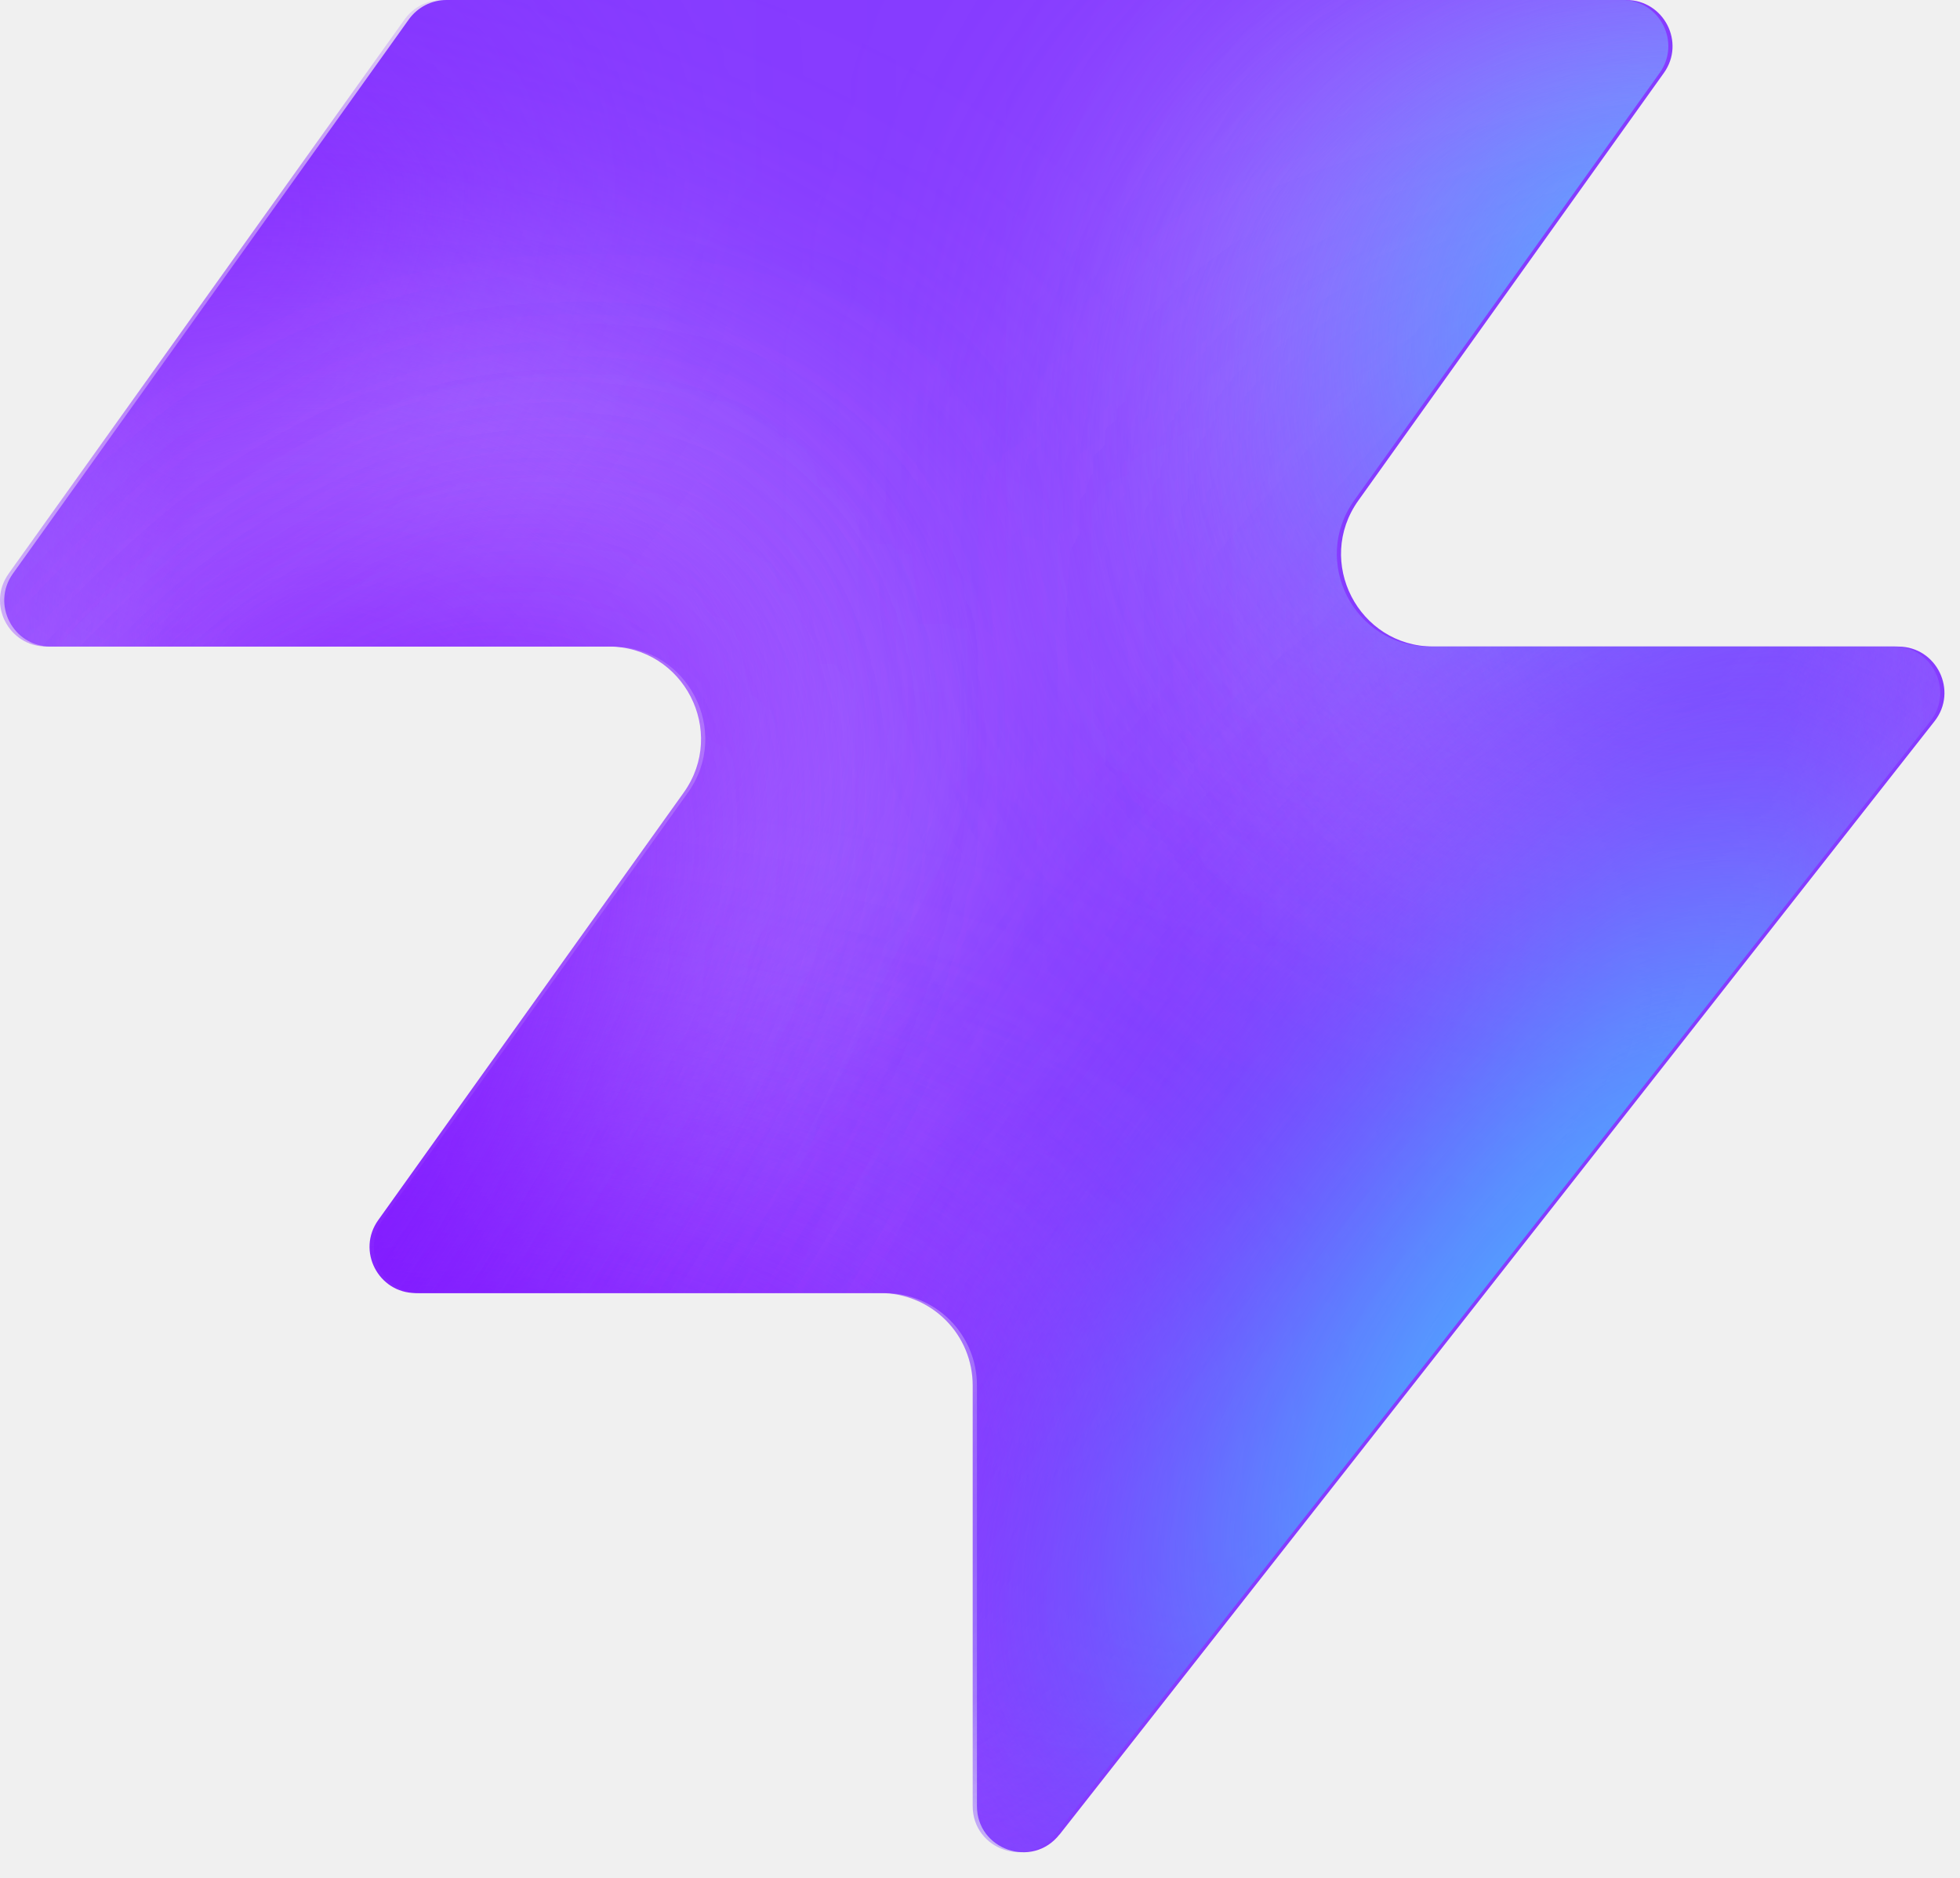
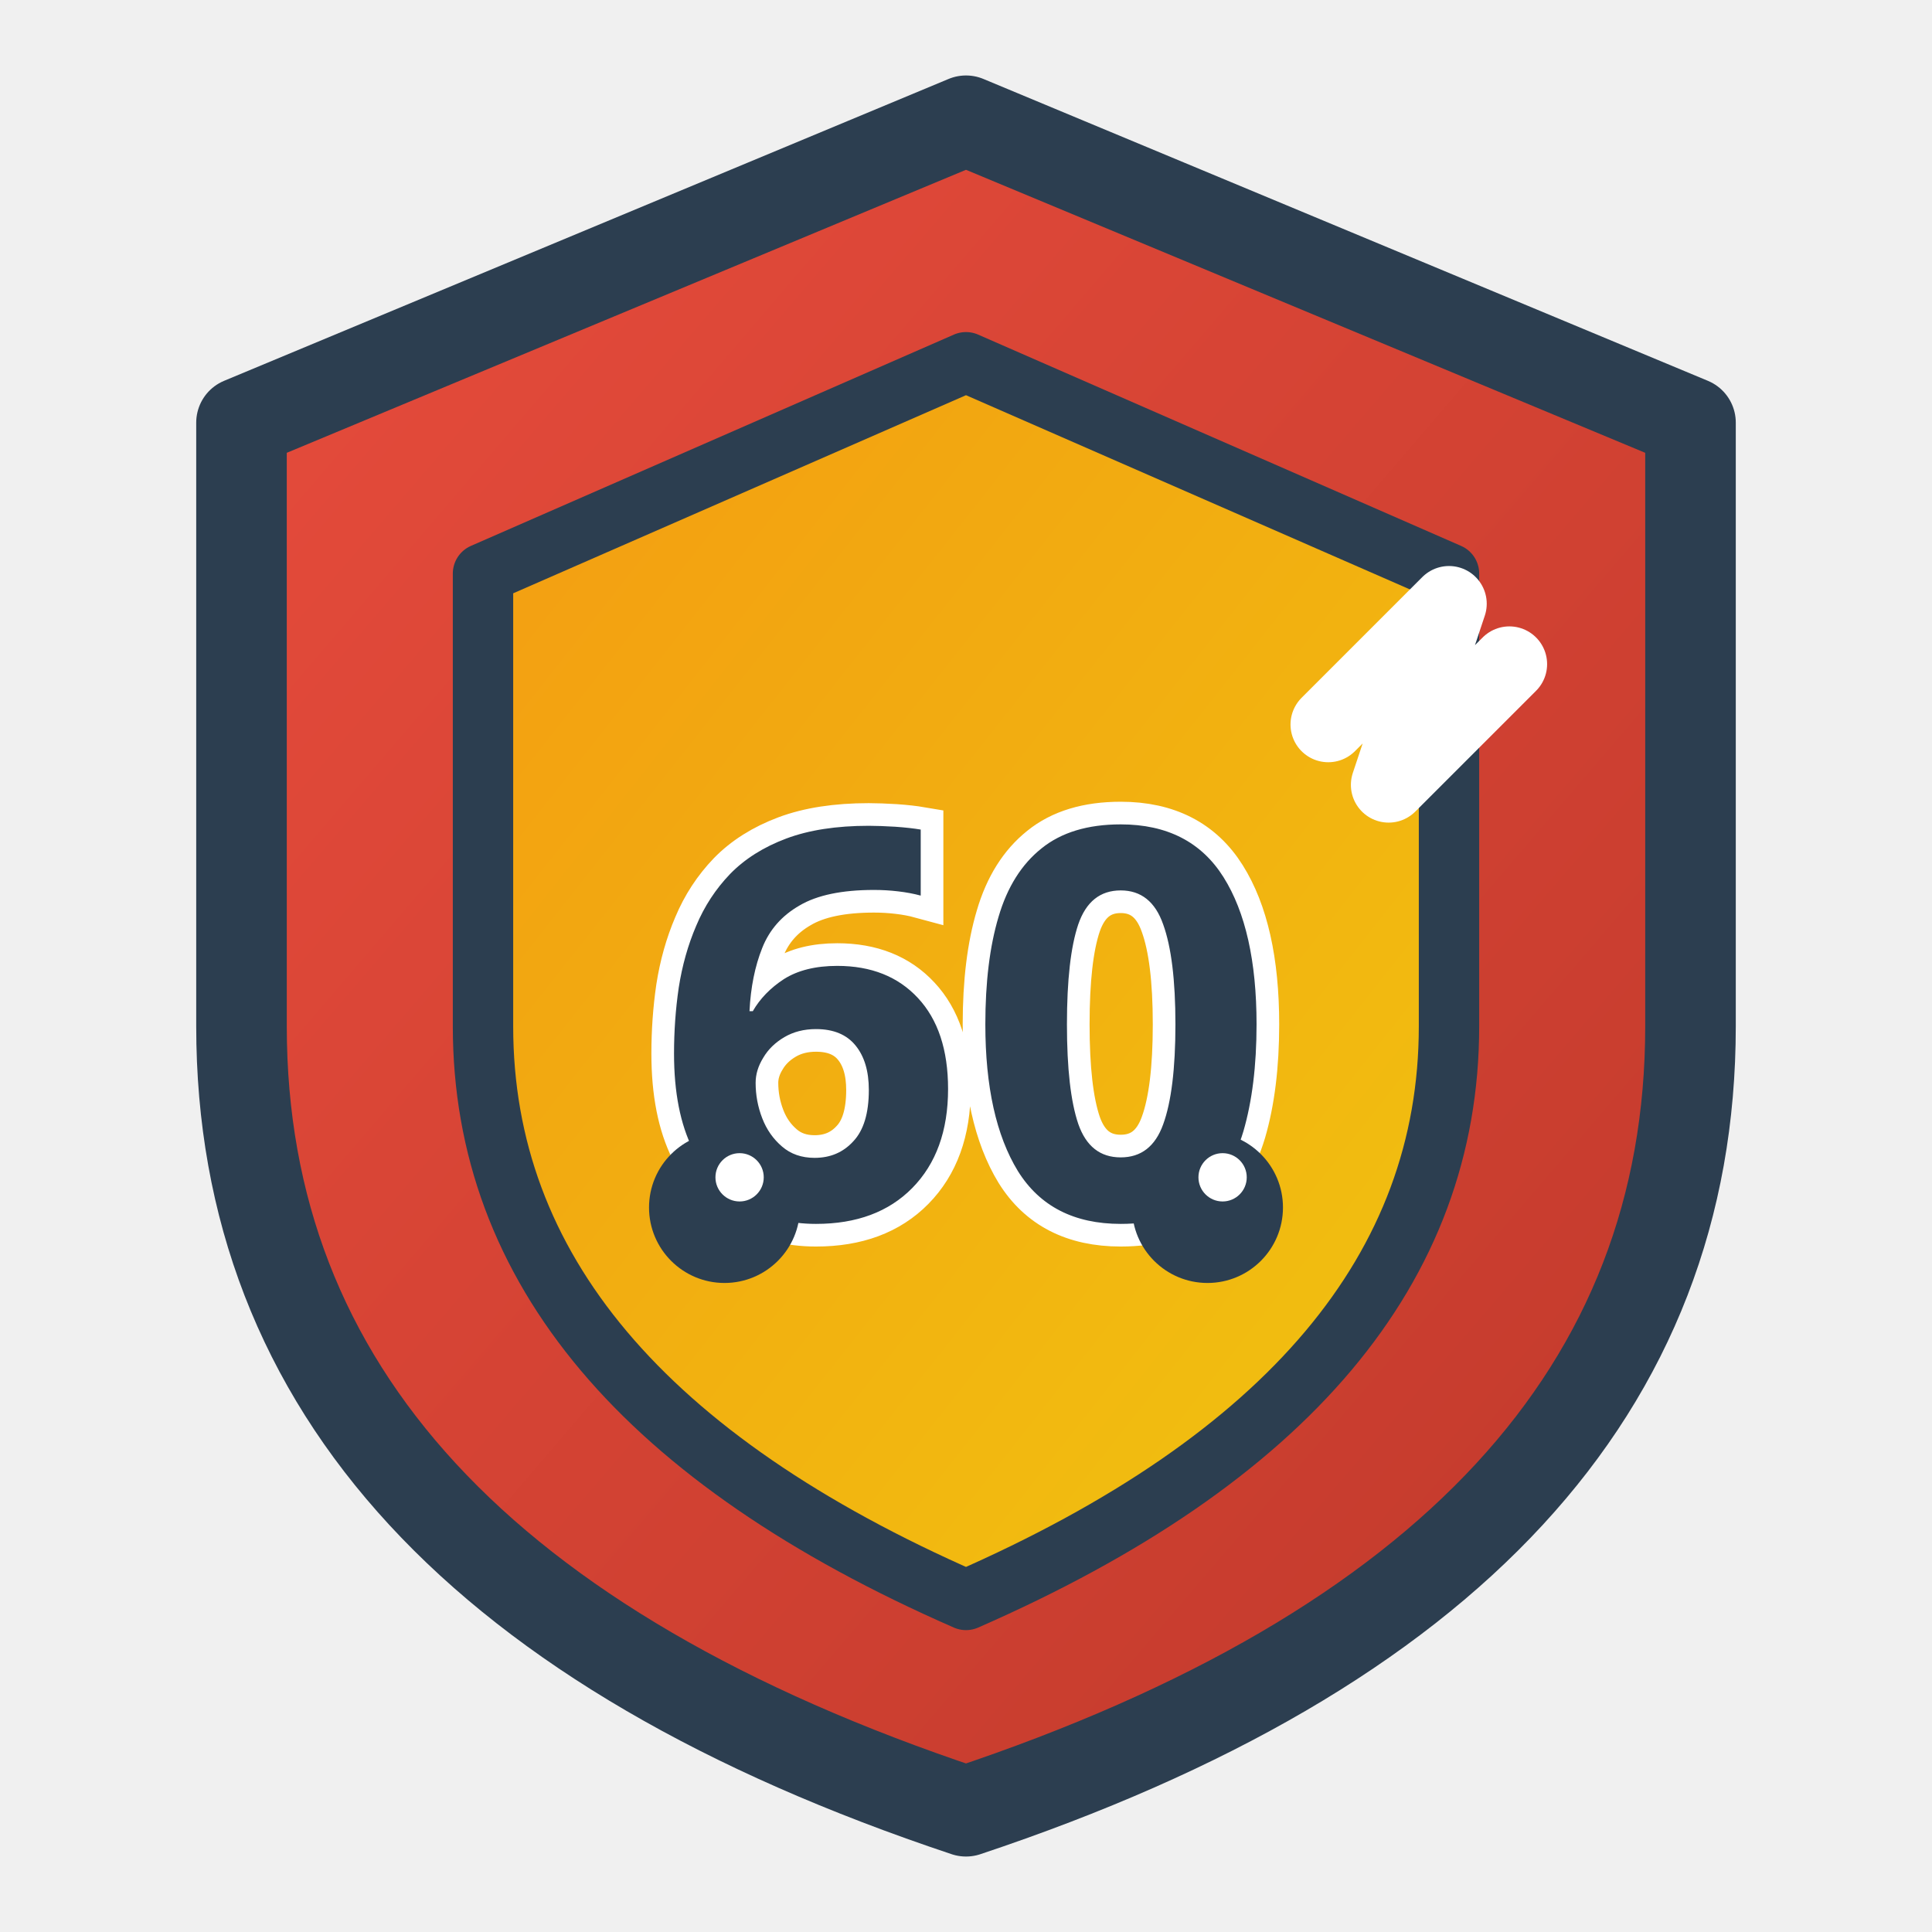
- <svg xmlns="http://www.w3.org/2000/svg" width="48" height="46" fill="none" viewBox="0 0 48 46">
-   <path fill="#863bff" d="M25.946 44.938c-.664.845-2.021.375-2.021-.698V33.937a2.26 2.26 0 0 0-2.262-2.262H10.287c-.92 0-1.456-1.04-.92-1.788l7.48-10.471c1.07-1.497 0-3.578-1.842-3.578H1.237c-.92 0-1.456-1.04-.92-1.788L10.013.474c.214-.297.556-.474.92-.474h28.894c.92 0 1.456 1.04.92 1.788l-7.48 10.471c-1.07 1.498 0 3.579 1.842 3.579h11.377c.943 0 1.473 1.088.89 1.83L25.947 44.94z" style="fill:#863bff;fill:color(display-p3 .525 .23 1);fill-opacity:1" />
-   <mask id="a" width="48" height="46" x="0" y="0" maskUnits="userSpaceOnUse" style="mask-type:alpha">
-     <path fill="#000" d="M25.842 44.938c-.664.844-2.021.375-2.021-.698V33.937a2.26 2.26 0 0 0-2.262-2.262H10.183c-.92 0-1.456-1.04-.92-1.788l7.48-10.471c1.07-1.498 0-3.579-1.842-3.579H1.133c-.92 0-1.456-1.04-.92-1.787L9.91.473c.214-.297.556-.474.92-.474h28.894c.92 0 1.456 1.04.92 1.788l-7.48 10.471c-1.07 1.498 0 3.578 1.842 3.578h11.377c.943 0 1.473 1.088.89 1.832L25.843 44.94z" style="fill:#000;fill-opacity:1" />
-   </mask>
-   <g mask="url(#a)">
-     <g filter="url(#b)">
-       <ellipse cx="5.508" cy="14.704" fill="#ede6ff" rx="5.508" ry="14.704" style="fill:#ede6ff;fill:color(display-p3 .927 .903 1);fill-opacity:1" transform="matrix(.00324 1 1 -.00324 -4.47 31.516)" />
-     </g>
-     <g filter="url(#c)">
-       <ellipse cx="10.399" cy="29.851" fill="#ede6ff" rx="10.399" ry="29.851" style="fill:#ede6ff;fill:color(display-p3 .927 .903 1);fill-opacity:1" transform="matrix(.00324 1 1 -.00324 -39.328 7.883)" />
-     </g>
-     <g filter="url(#d)">
-       <ellipse cx="5.508" cy="30.487" fill="#7e14ff" rx="5.508" ry="30.487" style="fill:#7e14ff;fill:color(display-p3 .492 .077 1);fill-opacity:1" transform="rotate(89.814 -25.913 -14.639)scale(1 -1)" />
-     </g>
-     <g filter="url(#e)">
-       <ellipse cx="5.508" cy="30.599" fill="#7e14ff" rx="5.508" ry="30.599" style="fill:#7e14ff;fill:color(display-p3 .492 .077 1);fill-opacity:1" transform="rotate(89.814 -32.644 -3.334)scale(1 -1)" />
-     </g>
-     <g filter="url(#f)">
-       <ellipse cx="5.508" cy="30.599" fill="#7e14ff" rx="5.508" ry="30.599" style="fill:#7e14ff;fill:color(display-p3 .492 .077 1);fill-opacity:1" transform="matrix(.00324 1 1 -.00324 -34.34 30.47)" />
-     </g>
-     <g filter="url(#g)">
-       <ellipse cx="14.072" cy="22.078" fill="#ede6ff" rx="14.072" ry="22.078" style="fill:#ede6ff;fill:color(display-p3 .927 .903 1);fill-opacity:1" transform="rotate(93.35 24.506 48.493)scale(-1 1)" />
-     </g>
-     <g filter="url(#h)">
-       <ellipse cx="3.47" cy="21.501" fill="#7e14ff" rx="3.47" ry="21.501" style="fill:#7e14ff;fill:color(display-p3 .492 .077 1);fill-opacity:1" transform="rotate(89.009 28.708 47.59)scale(-1 1)" />
-     </g>
-     <g filter="url(#i)">
-       <ellipse cx="3.47" cy="21.501" fill="#7e14ff" rx="3.47" ry="21.501" style="fill:#7e14ff;fill:color(display-p3 .492 .077 1);fill-opacity:1" transform="rotate(89.009 28.708 47.59)scale(-1 1)" />
-     </g>
-     <g filter="url(#j)">
-       <ellipse cx=".387" cy="8.972" fill="#7e14ff" rx="4.407" ry="29.108" style="fill:#7e14ff;fill:color(display-p3 .492 .077 1);fill-opacity:1" transform="rotate(39.51 .387 8.972)" />
-     </g>
-     <g filter="url(#k)">
-       <ellipse cx="47.523" cy="-6.092" fill="#7e14ff" rx="4.407" ry="29.108" style="fill:#7e14ff;fill:color(display-p3 .492 .077 1);fill-opacity:1" transform="rotate(37.892 47.523 -6.092)" />
-     </g>
-     <g filter="url(#l)">
-       <ellipse cx="41.412" cy="6.333" fill="#47bfff" rx="5.971" ry="9.665" style="fill:#47bfff;fill:color(display-p3 .28 .748 1);fill-opacity:1" transform="rotate(37.892 41.412 6.333)" />
-     </g>
-     <g filter="url(#m)">
-       <ellipse cx="-1.879" cy="38.332" fill="#7e14ff" rx="4.407" ry="29.108" style="fill:#7e14ff;fill:color(display-p3 .492 .077 1);fill-opacity:1" transform="rotate(37.892 -1.88 38.332)" />
-     </g>
-     <g filter="url(#n)">
-       <ellipse cx="-1.879" cy="38.332" fill="#7e14ff" rx="4.407" ry="29.108" style="fill:#7e14ff;fill:color(display-p3 .492 .077 1);fill-opacity:1" transform="rotate(37.892 -1.88 38.332)" />
-     </g>
-     <g filter="url(#o)">
-       <ellipse cx="35.651" cy="29.907" fill="#7e14ff" rx="4.407" ry="29.108" style="fill:#7e14ff;fill:color(display-p3 .492 .077 1);fill-opacity:1" transform="rotate(37.892 35.651 29.907)" />
-     </g>
-     <g filter="url(#p)">
-       <ellipse cx="38.418" cy="32.4" fill="#47bfff" rx="5.971" ry="15.297" style="fill:#47bfff;fill:color(display-p3 .28 .748 1);fill-opacity:1" transform="rotate(37.892 38.418 32.4)" />
-     </g>
-   </g>
+ <svg xmlns="http://www.w3.org/2000/svg" viewBox="0 0 64 64">
  <defs>
-     <filter id="b" width="60.045" height="41.654" x="-19.77" y="16.149" color-interpolation-filters="sRGB" filterUnits="userSpaceOnUse">
-       <feFlood flood-opacity="0" result="BackgroundImageFix" />
-       <feBlend in="SourceGraphic" in2="BackgroundImageFix" result="shape" />
-       <feGaussianBlur result="effect1_foregroundBlur_2002_17158" stdDeviation="7.659" />
-     </filter>
-     <filter id="c" width="90.34" height="51.437" x="-54.613" y="-7.533" color-interpolation-filters="sRGB" filterUnits="userSpaceOnUse">
-       <feFlood flood-opacity="0" result="BackgroundImageFix" />
-       <feBlend in="SourceGraphic" in2="BackgroundImageFix" result="shape" />
-       <feGaussianBlur result="effect1_foregroundBlur_2002_17158" stdDeviation="7.659" />
-     </filter>
-     <filter id="d" width="79.355" height="29.4" x="-49.64" y="2.03" color-interpolation-filters="sRGB" filterUnits="userSpaceOnUse">
-       <feFlood flood-opacity="0" result="BackgroundImageFix" />
-       <feBlend in="SourceGraphic" in2="BackgroundImageFix" result="shape" />
-       <feGaussianBlur result="effect1_foregroundBlur_2002_17158" stdDeviation="4.596" />
-     </filter>
-     <filter id="e" width="79.579" height="29.4" x="-45.045" y="20.029" color-interpolation-filters="sRGB" filterUnits="userSpaceOnUse">
-       <feFlood flood-opacity="0" result="BackgroundImageFix" />
-       <feBlend in="SourceGraphic" in2="BackgroundImageFix" result="shape" />
-       <feGaussianBlur result="effect1_foregroundBlur_2002_17158" stdDeviation="4.596" />
-     </filter>
-     <filter id="f" width="79.579" height="29.4" x="-43.513" y="21.178" color-interpolation-filters="sRGB" filterUnits="userSpaceOnUse">
-       <feFlood flood-opacity="0" result="BackgroundImageFix" />
-       <feBlend in="SourceGraphic" in2="BackgroundImageFix" result="shape" />
-       <feGaussianBlur result="effect1_foregroundBlur_2002_17158" stdDeviation="4.596" />
-     </filter>
-     <filter id="g" width="74.749" height="58.852" x="15.756" y="-17.901" color-interpolation-filters="sRGB" filterUnits="userSpaceOnUse">
-       <feFlood flood-opacity="0" result="BackgroundImageFix" />
-       <feBlend in="SourceGraphic" in2="BackgroundImageFix" result="shape" />
-       <feGaussianBlur result="effect1_foregroundBlur_2002_17158" stdDeviation="7.659" />
-     </filter>
-     <filter id="h" width="61.377" height="25.362" x="23.548" y="2.284" color-interpolation-filters="sRGB" filterUnits="userSpaceOnUse">
-       <feFlood flood-opacity="0" result="BackgroundImageFix" />
-       <feBlend in="SourceGraphic" in2="BackgroundImageFix" result="shape" />
-       <feGaussianBlur result="effect1_foregroundBlur_2002_17158" stdDeviation="4.596" />
-     </filter>
-     <filter id="i" width="61.377" height="25.362" x="23.548" y="2.284" color-interpolation-filters="sRGB" filterUnits="userSpaceOnUse">
-       <feFlood flood-opacity="0" result="BackgroundImageFix" />
-       <feBlend in="SourceGraphic" in2="BackgroundImageFix" result="shape" />
-       <feGaussianBlur result="effect1_foregroundBlur_2002_17158" stdDeviation="4.596" />
-     </filter>
-     <filter id="j" width="56.045" height="63.649" x="-27.636" y="-22.853" color-interpolation-filters="sRGB" filterUnits="userSpaceOnUse">
-       <feFlood flood-opacity="0" result="BackgroundImageFix" />
-       <feBlend in="SourceGraphic" in2="BackgroundImageFix" result="shape" />
-       <feGaussianBlur result="effect1_foregroundBlur_2002_17158" stdDeviation="4.596" />
-     </filter>
-     <filter id="k" width="54.814" height="64.646" x="20.116" y="-38.415" color-interpolation-filters="sRGB" filterUnits="userSpaceOnUse">
-       <feFlood flood-opacity="0" result="BackgroundImageFix" />
-       <feBlend in="SourceGraphic" in2="BackgroundImageFix" result="shape" />
-       <feGaussianBlur result="effect1_foregroundBlur_2002_17158" stdDeviation="4.596" />
-     </filter>
-     <filter id="l" width="33.541" height="35.313" x="24.641" y="-11.323" color-interpolation-filters="sRGB" filterUnits="userSpaceOnUse">
-       <feFlood flood-opacity="0" result="BackgroundImageFix" />
-       <feBlend in="SourceGraphic" in2="BackgroundImageFix" result="shape" />
-       <feGaussianBlur result="effect1_foregroundBlur_2002_17158" stdDeviation="4.596" />
-     </filter>
-     <filter id="m" width="54.814" height="64.646" x="-29.286" y="6.009" color-interpolation-filters="sRGB" filterUnits="userSpaceOnUse">
-       <feFlood flood-opacity="0" result="BackgroundImageFix" />
-       <feBlend in="SourceGraphic" in2="BackgroundImageFix" result="shape" />
-       <feGaussianBlur result="effect1_foregroundBlur_2002_17158" stdDeviation="4.596" />
-     </filter>
-     <filter id="n" width="54.814" height="64.646" x="-29.286" y="6.009" color-interpolation-filters="sRGB" filterUnits="userSpaceOnUse">
-       <feFlood flood-opacity="0" result="BackgroundImageFix" />
-       <feBlend in="SourceGraphic" in2="BackgroundImageFix" result="shape" />
-       <feGaussianBlur result="effect1_foregroundBlur_2002_17158" stdDeviation="4.596" />
-     </filter>
-     <filter id="o" width="54.814" height="64.646" x="8.244" y="-2.416" color-interpolation-filters="sRGB" filterUnits="userSpaceOnUse">
-       <feFlood flood-opacity="0" result="BackgroundImageFix" />
-       <feBlend in="SourceGraphic" in2="BackgroundImageFix" result="shape" />
-       <feGaussianBlur result="effect1_foregroundBlur_2002_17158" stdDeviation="4.596" />
-     </filter>
-     <filter id="p" width="39.409" height="43.623" x="18.713" y="10.588" color-interpolation-filters="sRGB" filterUnits="userSpaceOnUse">
-       <feFlood flood-opacity="0" result="BackgroundImageFix" />
-       <feBlend in="SourceGraphic" in2="BackgroundImageFix" result="shape" />
-       <feGaussianBlur result="effect1_foregroundBlur_2002_17158" stdDeviation="4.596" />
-     </filter>
+     <linearGradient id="shieldGrad" x1="0%" y1="0%" x2="100%" y2="100%">
+       <stop offset="0%" stop-color="#e74c3c" />
+       <stop offset="100%" stop-color="#c0392b" />
+     </linearGradient>
+     <linearGradient id="innerGrad" x1="0%" y1="0%" x2="100%" y2="100%">
+       <stop offset="0%" stop-color="#f39c12" />
+       <stop offset="100%" stop-color="#f1c40f" />
+     </linearGradient>
  </defs>
+   <path d="M32 4 L56 14 L56 34 Q56 52 32 60 Q8 52 8 34 L8 14 Z" fill="url(#shieldGrad)" stroke="#2c3e50" stroke-width="3" stroke-linejoin="round" />
+   <path d="M32 12 L48 19 L48 34 Q48 46 32 53 Q16 46 16 34 L16 19 Z" fill="url(#innerGrad)" stroke="#2c3e50" stroke-width="2" stroke-linejoin="round" />
+   <text x="32" y="34" text-anchor="middle" font-family="'Arial Black', 'Impact', sans-serif" font-size="18" font-weight="900" fill="#2c3e50" stroke="#fff" stroke-width="1.5" paint-order="stroke" dominant-baseline="middle">60</text>
+   <path d="M44 24 L48 20 L46 26 L50 22" fill="none" stroke="#fff" stroke-width="2.5" stroke-linecap="round" stroke-linejoin="round" />
+   <circle cx="24" cy="40" r="2.5" fill="#2c3e50" />
+   <circle cx="40" cy="40" r="2.5" fill="#2c3e50" />
+   <circle cx="24.5" cy="39" r="0.8" fill="#fff" />
+   <circle cx="40.5" cy="39" r="0.8" fill="#fff" />
</svg>
